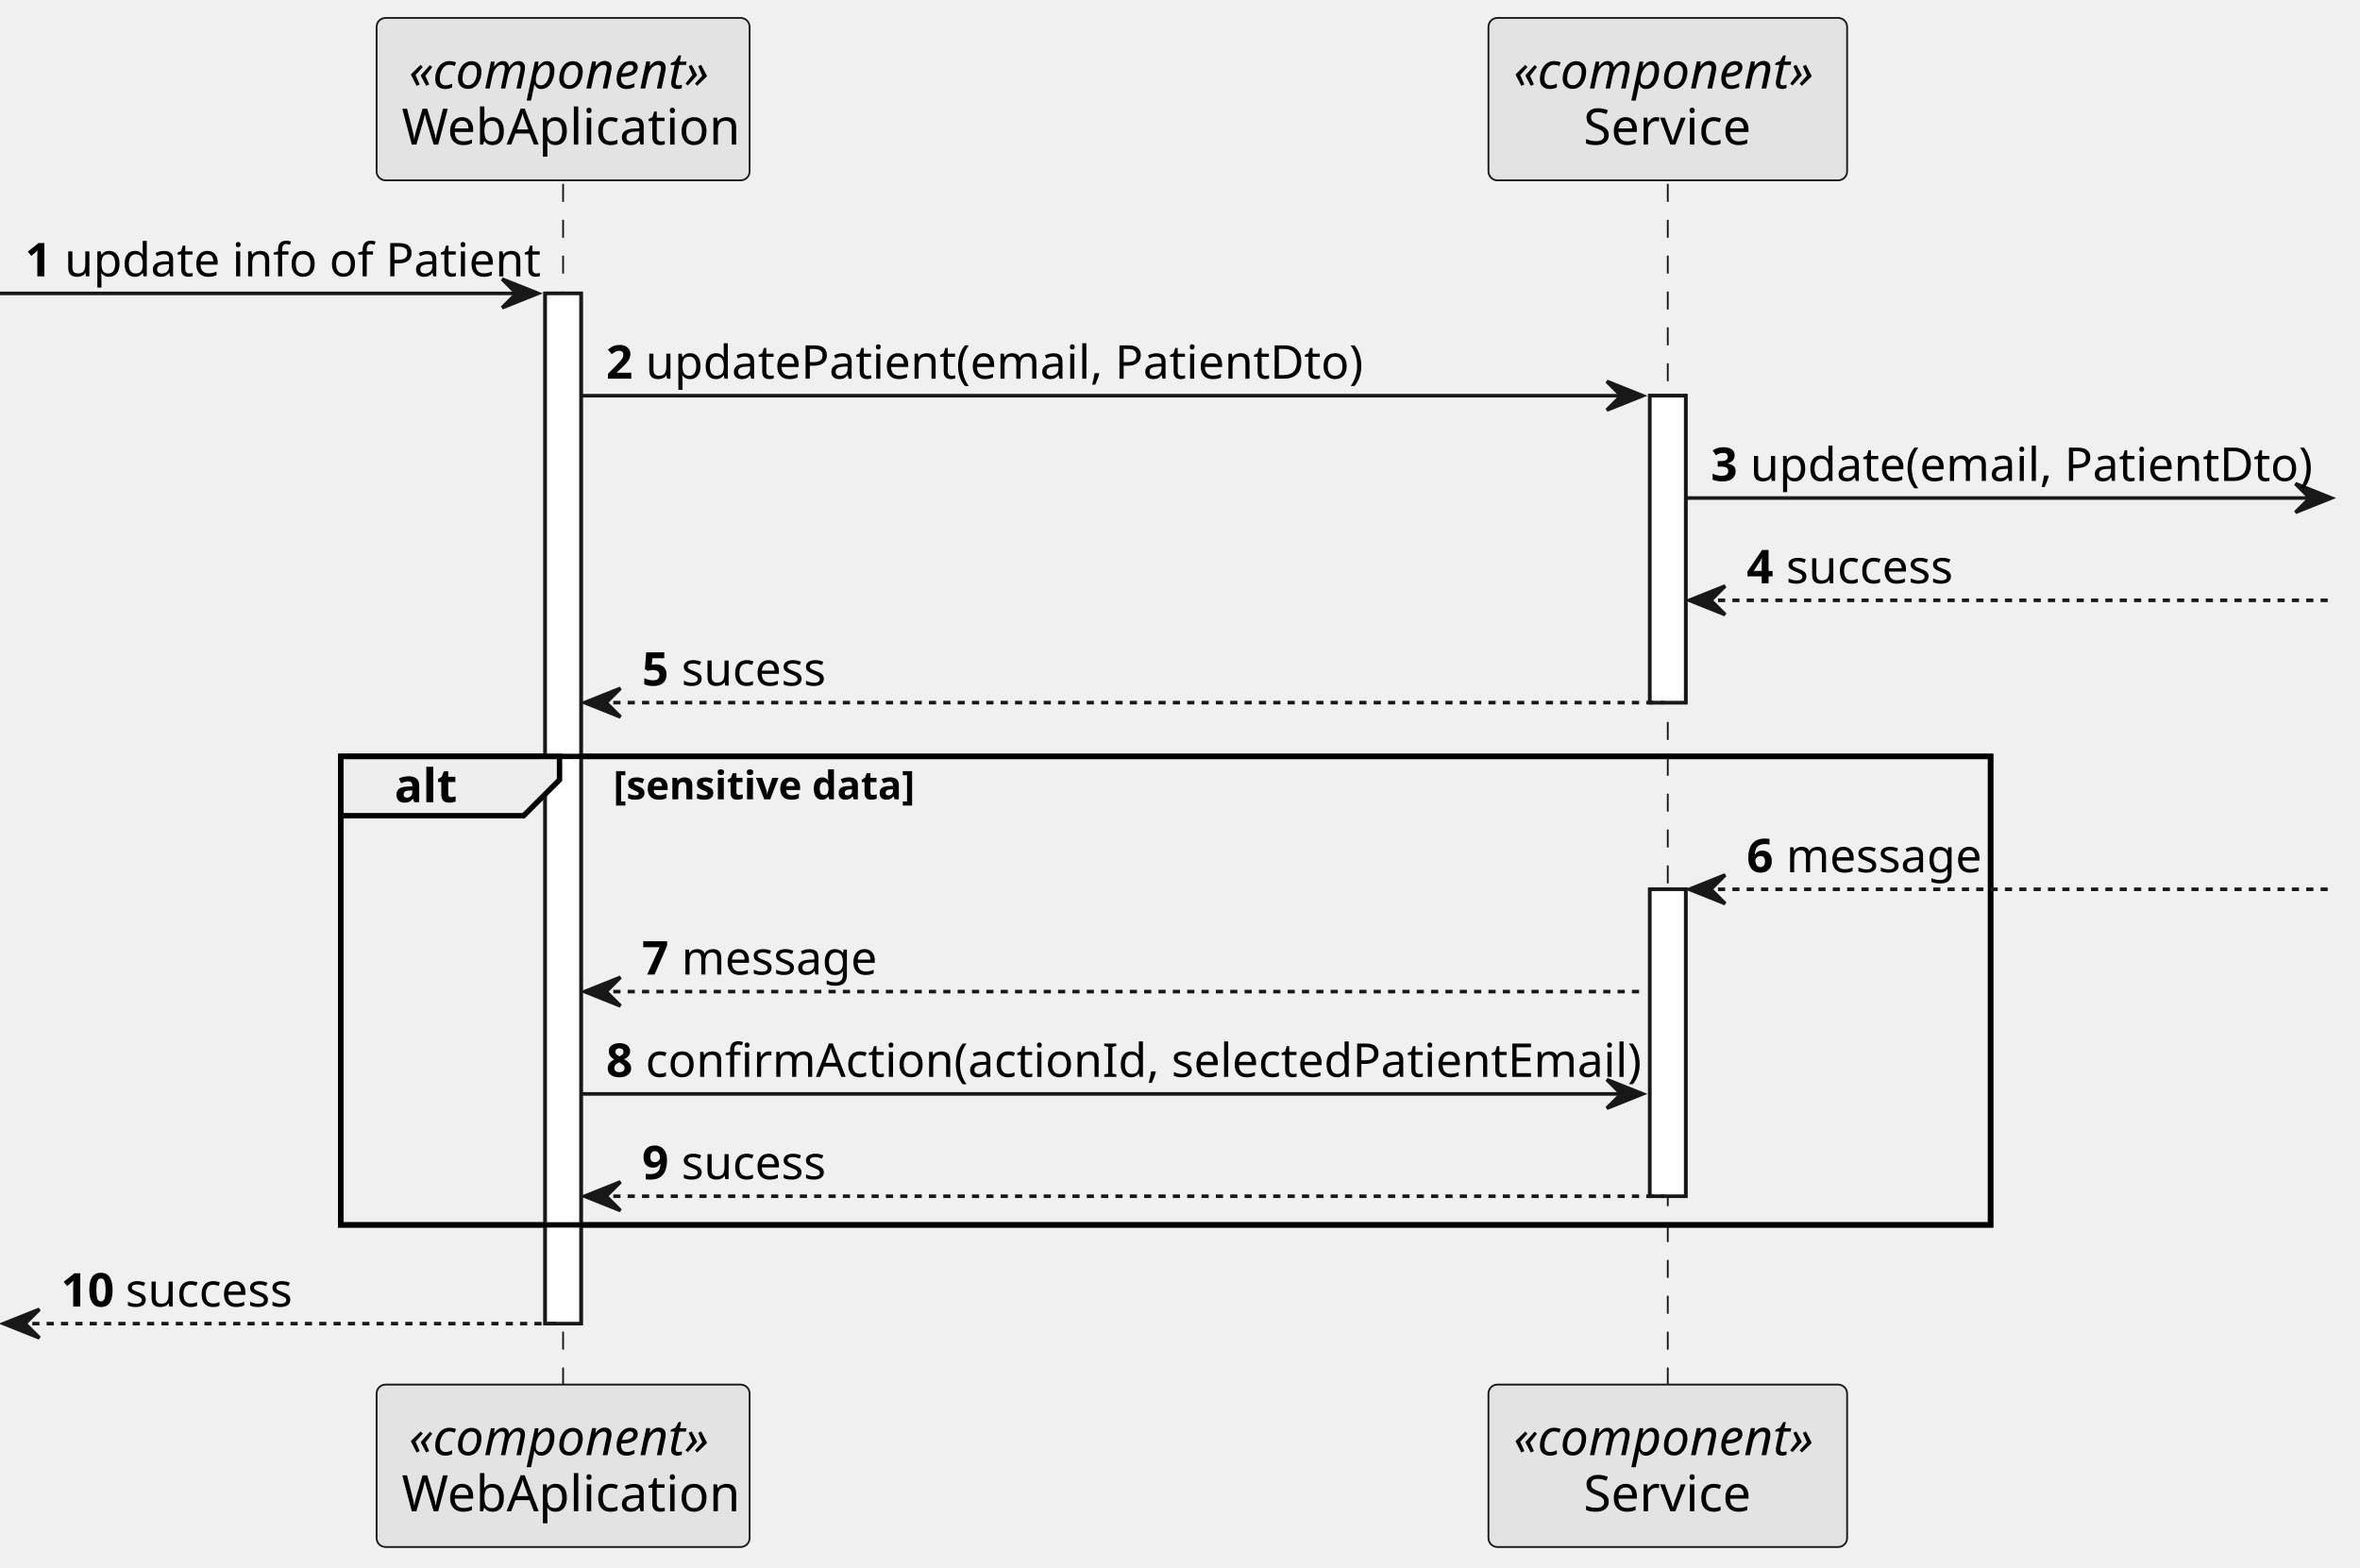
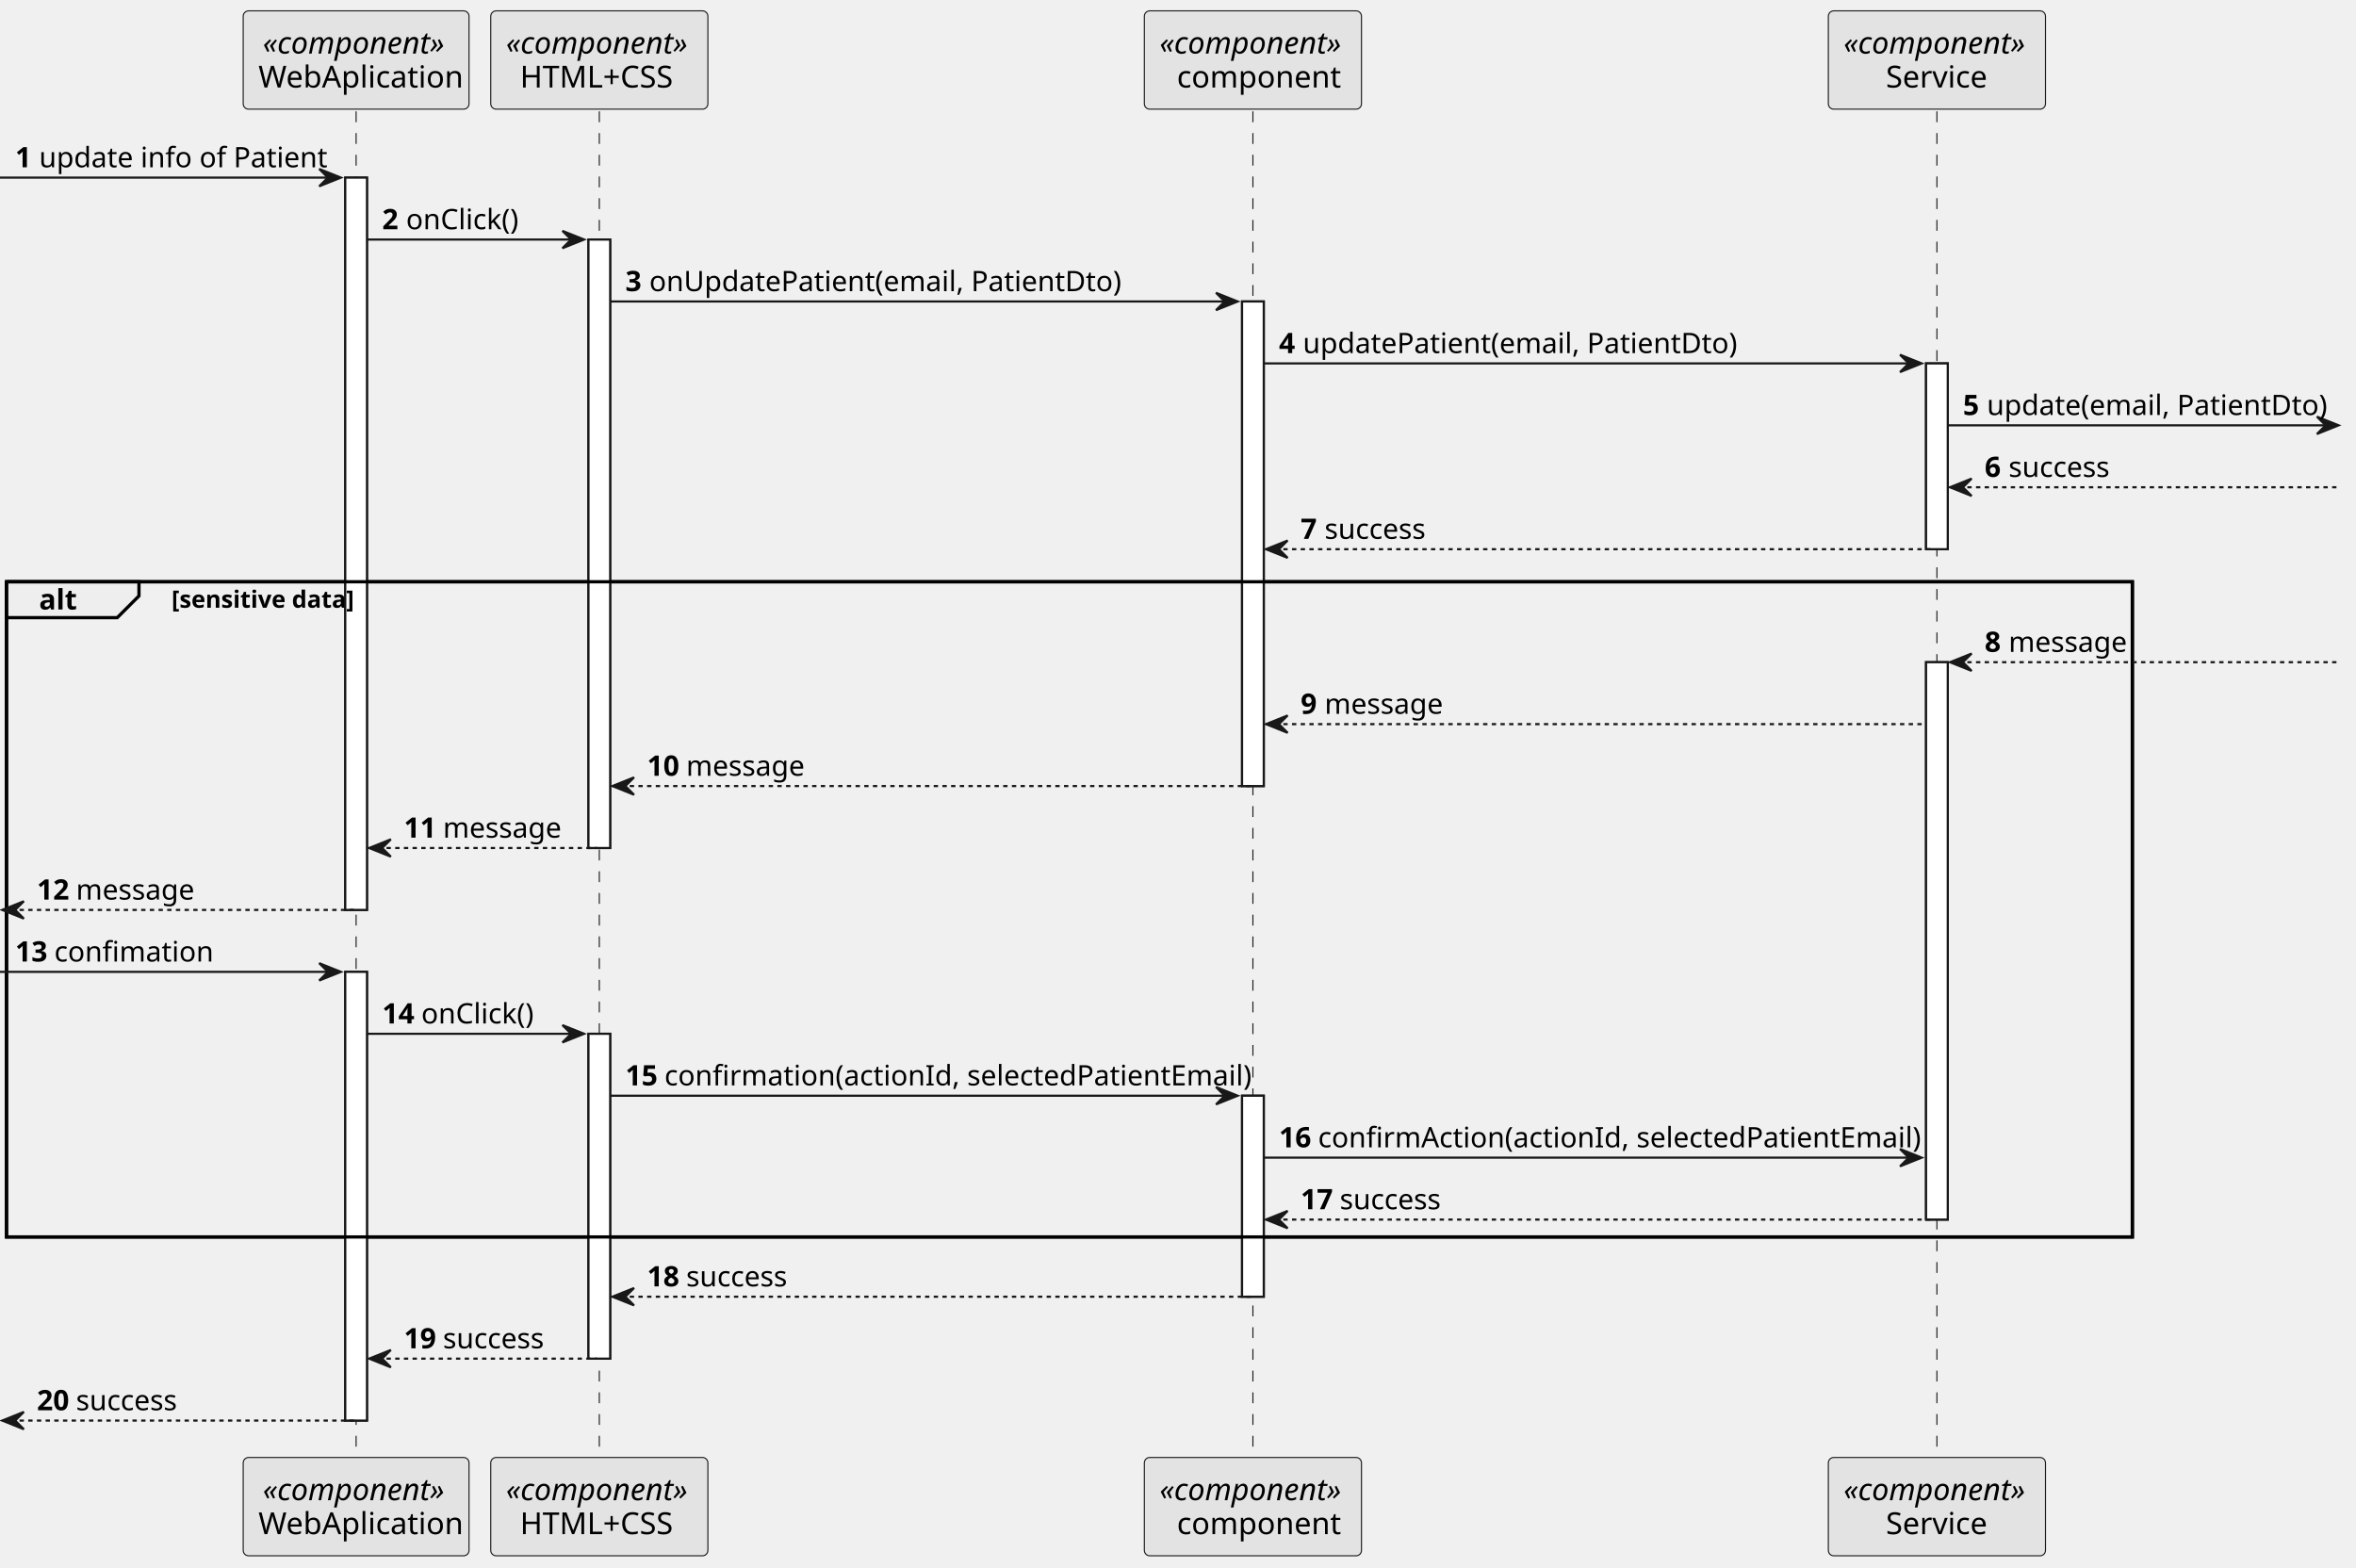
- <svg xmlns="http://www.w3.org/2000/svg" contentStyleType="text/css" height="437px" preserveAspectRatio="none" style="width:658px;height:437px;background:#FFFFFF;" version="1.1" viewBox="0 0 658 437" width="658px" zoomAndPan="magnify">
+ <svg xmlns="http://www.w3.org/2000/svg" contentStyleType="text/css" height="722px" preserveAspectRatio="none" style="width:1085px;height:722px;background:#FFFFFF;" version="1.1" viewBox="0 0 1085 722" width="1085px" zoomAndPan="magnify">
  <defs />
  <g>
-     <rect fill="#FFFFFF" height="287.234" style="stroke:#181818;stroke-width:1.0;" width="10" x="152" y="81.805" />
-     <rect fill="#FFFFFF" height="85.57" style="stroke:#181818;stroke-width:1.0;" width="10" x="460" y="110.328" />
-     <rect fill="#FFFFFF" height="85.57" style="stroke:#181818;stroke-width:1.0;" width="10" x="460" y="247.945" />
-     <rect fill="none" height="130.617" style="stroke:#000000;stroke-width:1.5;" width="460" x="95" y="210.898" />
-     <line style="stroke:#181818;stroke-width:0.5;stroke-dasharray:5.0,5.0;" x1="157" x2="157" y1="51.281" y2="387.039" />
-     <line style="stroke:#181818;stroke-width:0.5;stroke-dasharray:5.0,5.0;" x1="465" x2="465" y1="51.281" y2="387.039" />
-     <rect fill="#E3E3E3" height="45.281" rx="2.5" ry="2.5" style="stroke:#181818;stroke-width:0.5;" width="104" x="105" y="5" />
-     <text fill="#000000" font-family="sans-serif" font-size="14" font-style="italic" lengthAdjust="spacing" textLength="86" x="114" y="24.674">«component»</text>
-     <text fill="#000000" font-family="sans-serif" font-size="14" lengthAdjust="spacing" textLength="90" x="112" y="40.315">WebAplication</text>
-     <rect fill="#E3E3E3" height="45.281" rx="2.5" ry="2.5" style="stroke:#181818;stroke-width:0.5;" width="104" x="105" y="386.039" />
-     <text fill="#000000" font-family="sans-serif" font-size="14" font-style="italic" lengthAdjust="spacing" textLength="86" x="114" y="405.713">«component»</text>
-     <text fill="#000000" font-family="sans-serif" font-size="14" lengthAdjust="spacing" textLength="90" x="112" y="421.353">WebAplication</text>
-     <rect fill="#E3E3E3" height="45.281" rx="2.5" ry="2.5" style="stroke:#181818;stroke-width:0.5;" width="100" x="415" y="5" />
-     <text fill="#000000" font-family="sans-serif" font-size="14" font-style="italic" lengthAdjust="spacing" textLength="86" x="422" y="24.674">«component»</text>
-     <text fill="#000000" font-family="sans-serif" font-size="14" lengthAdjust="spacing" textLength="47" x="441.5" y="40.315">Service</text>
-     <rect fill="#E3E3E3" height="45.281" rx="2.5" ry="2.5" style="stroke:#181818;stroke-width:0.5;" width="100" x="415" y="386.039" />
-     <text fill="#000000" font-family="sans-serif" font-size="14" font-style="italic" lengthAdjust="spacing" textLength="86" x="422" y="405.713">«component»</text>
-     <text fill="#000000" font-family="sans-serif" font-size="14" lengthAdjust="spacing" textLength="47" x="441.5" y="421.353">Service</text>
-     <rect fill="#FFFFFF" height="287.234" style="stroke:#181818;stroke-width:1.0;" width="10" x="152" y="81.805" />
-     <rect fill="#FFFFFF" height="85.57" style="stroke:#181818;stroke-width:1.0;" width="10" x="460" y="110.328" />
-     <rect fill="#FFFFFF" height="85.57" style="stroke:#181818;stroke-width:1.0;" width="10" x="460" y="247.945" />
-     <polygon fill="#181818" points="140,77.805,150,81.805,140,85.805,144,81.805" style="stroke:#181818;stroke-width:1.0;" />
-     <line style="stroke:#181818;stroke-width:1.0;" x1="0" x2="146" y1="81.805" y2="81.805" />
+     <rect fill="#FFFFFF" height="337.281" style="stroke:#181818;stroke-width:1.0;" width="10" x="159" y="81.805" />
+     <rect fill="#FFFFFF" height="206.664" style="stroke:#181818;stroke-width:1.0;" width="10" x="159" y="447.609" />
+     <rect fill="#FFFFFF" height="280.234" style="stroke:#181818;stroke-width:1.0;" width="10" x="271" y="110.328" />
+     <rect fill="#FFFFFF" height="149.617" style="stroke:#181818;stroke-width:1.0;" width="10" x="271" y="476.133" />
+     <rect fill="#FFFFFF" height="223.188" style="stroke:#181818;stroke-width:1.0;" width="10" x="572" y="138.852" />
+     <rect fill="#FFFFFF" height="92.57" style="stroke:#181818;stroke-width:1.0;" width="10" x="572" y="504.656" />
+     <rect fill="#FFFFFF" height="85.57" style="stroke:#181818;stroke-width:1.0;" width="10" x="887" y="167.375" />
+     <rect fill="#FFFFFF" height="256.711" style="stroke:#181818;stroke-width:1.0;" width="10" x="887" y="304.992" />
+     <rect fill="none" height="301.758" style="stroke:#000000;stroke-width:1.5;" width="979" x="3" y="267.945" />
+     <line style="stroke:#181818;stroke-width:0.5;stroke-dasharray:5.0,5.0;" x1="164" x2="164" y1="51.281" y2="672.273" />
+     <line style="stroke:#181818;stroke-width:0.5;stroke-dasharray:5.0,5.0;" x1="276" x2="276" y1="51.281" y2="672.273" />
+     <line style="stroke:#181818;stroke-width:0.5;stroke-dasharray:5.0,5.0;" x1="577" x2="577" y1="51.281" y2="672.273" />
+     <line style="stroke:#181818;stroke-width:0.5;stroke-dasharray:5.0,5.0;" x1="892" x2="892" y1="51.281" y2="672.273" />
+     <rect fill="#E3E3E3" height="45.281" rx="2.5" ry="2.5" style="stroke:#181818;stroke-width:0.5;" width="104" x="112" y="5" />
+     <text fill="#000000" font-family="sans-serif" font-size="14" font-style="italic" lengthAdjust="spacing" textLength="86" x="121" y="24.674">«component»</text>
+     <text fill="#000000" font-family="sans-serif" font-size="14" lengthAdjust="spacing" textLength="90" x="119" y="40.315">WebAplication</text>
+     <rect fill="#E3E3E3" height="45.281" rx="2.5" ry="2.5" style="stroke:#181818;stroke-width:0.5;" width="104" x="112" y="671.273" />
+     <text fill="#000000" font-family="sans-serif" font-size="14" font-style="italic" lengthAdjust="spacing" textLength="86" x="121" y="690.947">«component»</text>
+     <text fill="#000000" font-family="sans-serif" font-size="14" lengthAdjust="spacing" textLength="90" x="119" y="706.588">WebAplication</text>
+     <rect fill="#E3E3E3" height="45.281" rx="2.5" ry="2.5" style="stroke:#181818;stroke-width:0.5;" width="100" x="226" y="5" />
+     <text fill="#000000" font-family="sans-serif" font-size="14" font-style="italic" lengthAdjust="spacing" textLength="86" x="233" y="24.674">«component»</text>
+     <text fill="#000000" font-family="sans-serif" font-size="14" lengthAdjust="spacing" textLength="73" x="239.5" y="40.315">HTML+CSS</text>
+     <rect fill="#E3E3E3" height="45.281" rx="2.5" ry="2.5" style="stroke:#181818;stroke-width:0.5;" width="100" x="226" y="671.273" />
+     <text fill="#000000" font-family="sans-serif" font-size="14" font-style="italic" lengthAdjust="spacing" textLength="86" x="233" y="690.947">«component»</text>
+     <text fill="#000000" font-family="sans-serif" font-size="14" lengthAdjust="spacing" textLength="73" x="239.5" y="706.588">HTML+CSS</text>
+     <rect fill="#E3E3E3" height="45.281" rx="2.5" ry="2.5" style="stroke:#181818;stroke-width:0.5;" width="100" x="527" y="5" />
+     <text fill="#000000" font-family="sans-serif" font-size="14" font-style="italic" lengthAdjust="spacing" textLength="86" x="534" y="24.674">«component»</text>
+     <text fill="#000000" font-family="sans-serif" font-size="14" lengthAdjust="spacing" textLength="70" x="542" y="40.315">component</text>
+     <rect fill="#E3E3E3" height="45.281" rx="2.5" ry="2.5" style="stroke:#181818;stroke-width:0.5;" width="100" x="527" y="671.273" />
+     <text fill="#000000" font-family="sans-serif" font-size="14" font-style="italic" lengthAdjust="spacing" textLength="86" x="534" y="690.947">«component»</text>
+     <text fill="#000000" font-family="sans-serif" font-size="14" lengthAdjust="spacing" textLength="70" x="542" y="706.588">component</text>
+     <rect fill="#E3E3E3" height="45.281" rx="2.5" ry="2.5" style="stroke:#181818;stroke-width:0.5;" width="100" x="842" y="5" />
+     <text fill="#000000" font-family="sans-serif" font-size="14" font-style="italic" lengthAdjust="spacing" textLength="86" x="849" y="24.674">«component»</text>
+     <text fill="#000000" font-family="sans-serif" font-size="14" lengthAdjust="spacing" textLength="47" x="868.5" y="40.315">Service</text>
+     <rect fill="#E3E3E3" height="45.281" rx="2.5" ry="2.5" style="stroke:#181818;stroke-width:0.5;" width="100" x="842" y="671.273" />
+     <text fill="#000000" font-family="sans-serif" font-size="14" font-style="italic" lengthAdjust="spacing" textLength="86" x="849" y="690.947">«component»</text>
+     <text fill="#000000" font-family="sans-serif" font-size="14" lengthAdjust="spacing" textLength="47" x="868.5" y="706.588">Service</text>
+     <rect fill="#FFFFFF" height="337.281" style="stroke:#181818;stroke-width:1.0;" width="10" x="159" y="81.805" />
+     <rect fill="#FFFFFF" height="206.664" style="stroke:#181818;stroke-width:1.0;" width="10" x="159" y="447.609" />
+     <rect fill="#FFFFFF" height="280.234" style="stroke:#181818;stroke-width:1.0;" width="10" x="271" y="110.328" />
+     <rect fill="#FFFFFF" height="149.617" style="stroke:#181818;stroke-width:1.0;" width="10" x="271" y="476.133" />
+     <rect fill="#FFFFFF" height="223.188" style="stroke:#181818;stroke-width:1.0;" width="10" x="572" y="138.852" />
+     <rect fill="#FFFFFF" height="92.57" style="stroke:#181818;stroke-width:1.0;" width="10" x="572" y="504.656" />
+     <rect fill="#FFFFFF" height="85.57" style="stroke:#181818;stroke-width:1.0;" width="10" x="887" y="167.375" />
+     <rect fill="#FFFFFF" height="256.711" style="stroke:#181818;stroke-width:1.0;" width="10" x="887" y="304.992" />
+     <polygon fill="#181818" points="147,77.805,157,81.805,147,85.805,151,81.805" style="stroke:#181818;stroke-width:1.0;" />
+     <line style="stroke:#181818;stroke-width:1.0;" x1="0" x2="153" y1="81.805" y2="81.805" />
    <text fill="#000000" font-family="sans-serif" font-size="13" font-weight="bold" lengthAdjust="spacing" textLength="7" x="7" y="77.05">1</text>
    <text fill="#000000" font-family="sans-serif" font-size="13" lengthAdjust="spacing" textLength="122" x="18" y="77.05">update info of Patient</text>
-     <polygon fill="#181818" points="448,106.328,458,110.328,448,114.328,452,110.328" style="stroke:#181818;stroke-width:1.0;" />
-     <line style="stroke:#181818;stroke-width:1.0;" x1="162" x2="454" y1="110.328" y2="110.328" />
-     <text fill="#000000" font-family="sans-serif" font-size="13" font-weight="bold" lengthAdjust="spacing" textLength="7" x="169" y="105.573">2</text>
-     <text fill="#000000" font-family="sans-serif" font-size="13" lengthAdjust="spacing" textLength="188" x="180" y="105.573">updatePatient(email, PatientDto)</text>
-     <polygon fill="#181818" points="640,134.852,650,138.852,640,142.852,644,138.852" style="stroke:#181818;stroke-width:1.0;" />
-     <line style="stroke:#181818;stroke-width:1.0;" x1="470" x2="646" y1="138.852" y2="138.852" />
-     <text fill="#000000" font-family="sans-serif" font-size="13" font-weight="bold" lengthAdjust="spacing" textLength="7" x="477" y="134.097">3</text>
-     <text fill="#000000" font-family="sans-serif" font-size="13" lengthAdjust="spacing" textLength="147" x="488" y="134.097">update(email, PatientDto)</text>
-     <polygon fill="#181818" points="481,163.375,471,167.375,481,171.375,477,167.375" style="stroke:#181818;stroke-width:1.0;" />
-     <line style="stroke:#181818;stroke-width:1.0;stroke-dasharray:2.0,2.0;" x1="475" x2="651" y1="167.375" y2="167.375" />
-     <text fill="#000000" font-family="sans-serif" font-size="13" font-weight="bold" lengthAdjust="spacing" textLength="7" x="487" y="162.62">4</text>
-     <text fill="#000000" font-family="sans-serif" font-size="13" lengthAdjust="spacing" textLength="49" x="498" y="162.62">success</text>
-     <polygon fill="#181818" points="173,191.898,163,195.898,173,199.898,169,195.898" style="stroke:#181818;stroke-width:1.0;" />
-     <line style="stroke:#181818;stroke-width:1.0;stroke-dasharray:2.0,2.0;" x1="167" x2="464" y1="195.898" y2="195.898" />
-     <text fill="#000000" font-family="sans-serif" font-size="13" font-weight="bold" lengthAdjust="spacing" textLength="7" x="179" y="191.144">5</text>
-     <text fill="#000000" font-family="sans-serif" font-size="13" lengthAdjust="spacing" textLength="42" x="190" y="191.144">sucess</text>
-     <path d="M95,210.898 L156,210.898 L156,217.422 L146,227.422 L95,227.422 L95,210.898 " fill="#EEEEEE" style="stroke:#000000;stroke-width:1.5;" />
-     <rect fill="none" height="130.617" style="stroke:#000000;stroke-width:1.5;" width="460" x="95" y="210.898" />
-     <text fill="#000000" font-family="sans-serif" font-size="13" font-weight="bold" lengthAdjust="spacing" textLength="16" x="110" y="223.667">alt</text>
-     <text fill="#000000" font-family="sans-serif" font-size="11" font-weight="bold" lengthAdjust="spacing" textLength="85" x="171" y="222.856">[sensitive data]</text>
-     <polygon fill="#181818" points="481,243.945,471,247.945,481,251.945,477,247.945" style="stroke:#181818;stroke-width:1.0;" />
-     <line style="stroke:#181818;stroke-width:1.0;stroke-dasharray:2.0,2.0;" x1="475" x2="651" y1="247.945" y2="247.945" />
-     <text fill="#000000" font-family="sans-serif" font-size="13" font-weight="bold" lengthAdjust="spacing" textLength="7" x="487" y="243.19">6</text>
-     <text fill="#000000" font-family="sans-serif" font-size="13" lengthAdjust="spacing" textLength="53" x="498" y="243.19">message</text>
-     <polygon fill="#181818" points="173,272.469,163,276.469,173,280.469,169,276.469" style="stroke:#181818;stroke-width:1.0;" />
-     <line style="stroke:#181818;stroke-width:1.0;stroke-dasharray:2.0,2.0;" x1="167" x2="459" y1="276.469" y2="276.469" />
-     <text fill="#000000" font-family="sans-serif" font-size="13" font-weight="bold" lengthAdjust="spacing" textLength="7" x="179" y="271.714">7</text>
-     <text fill="#000000" font-family="sans-serif" font-size="13" lengthAdjust="spacing" textLength="53" x="190" y="271.714">message</text>
-     <polygon fill="#181818" points="448,300.992,458,304.992,448,308.992,452,304.992" style="stroke:#181818;stroke-width:1.0;" />
-     <line style="stroke:#181818;stroke-width:1.0;" x1="162" x2="454" y1="304.992" y2="304.992" />
-     <text fill="#000000" font-family="sans-serif" font-size="13" font-weight="bold" lengthAdjust="spacing" textLength="7" x="169" y="300.237">8</text>
-     <text fill="#000000" font-family="sans-serif" font-size="13" lengthAdjust="spacing" textLength="263" x="180" y="300.237">confirmAction(actionId, selectedPatientEmail)</text>
-     <polygon fill="#181818" points="173,329.516,163,333.516,173,337.516,169,333.516" style="stroke:#181818;stroke-width:1.0;" />
-     <line style="stroke:#181818;stroke-width:1.0;stroke-dasharray:2.0,2.0;" x1="167" x2="464" y1="333.516" y2="333.516" />
-     <text fill="#000000" font-family="sans-serif" font-size="13" font-weight="bold" lengthAdjust="spacing" textLength="7" x="179" y="328.761">9</text>
-     <text fill="#000000" font-family="sans-serif" font-size="13" lengthAdjust="spacing" textLength="42" x="190" y="328.761">sucess</text>
-     <polygon fill="#181818" points="11,365.039,1,369.039,11,373.039,7,369.039" style="stroke:#181818;stroke-width:1.0;" />
-     <line style="stroke:#181818;stroke-width:1.0;stroke-dasharray:2.0,2.0;" x1="5" x2="156" y1="369.039" y2="369.039" />
-     <text fill="#000000" font-family="sans-serif" font-size="13" font-weight="bold" lengthAdjust="spacing" textLength="14" x="17" y="364.284">10</text>
-     <text fill="#000000" font-family="sans-serif" font-size="13" lengthAdjust="spacing" textLength="49" x="35" y="364.284">success</text>
+     <polygon fill="#181818" points="259,106.328,269,110.328,259,114.328,263,110.328" style="stroke:#181818;stroke-width:1.0;" />
+     <line style="stroke:#181818;stroke-width:1.0;" x1="169" x2="265" y1="110.328" y2="110.328" />
+     <text fill="#000000" font-family="sans-serif" font-size="13" font-weight="bold" lengthAdjust="spacing" textLength="7" x="176" y="105.573">2</text>
+     <text fill="#000000" font-family="sans-serif" font-size="13" lengthAdjust="spacing" textLength="51" x="187" y="105.573">onClick()</text>
+     <polygon fill="#181818" points="560,134.852,570,138.852,560,142.852,564,138.852" style="stroke:#181818;stroke-width:1.0;" />
+     <line style="stroke:#181818;stroke-width:1.0;" x1="281" x2="566" y1="138.852" y2="138.852" />
+     <text fill="#000000" font-family="sans-serif" font-size="13" font-weight="bold" lengthAdjust="spacing" textLength="7" x="288" y="134.097">3</text>
+     <text fill="#000000" font-family="sans-serif" font-size="13" lengthAdjust="spacing" textLength="204" x="299" y="134.097">onUpdatePatient(email, PatientDto)</text>
+     <polygon fill="#181818" points="875,163.375,885,167.375,875,171.375,879,167.375" style="stroke:#181818;stroke-width:1.0;" />
+     <line style="stroke:#181818;stroke-width:1.0;" x1="582" x2="881" y1="167.375" y2="167.375" />
+     <text fill="#000000" font-family="sans-serif" font-size="13" font-weight="bold" lengthAdjust="spacing" textLength="7" x="589" y="162.62">4</text>
+     <text fill="#000000" font-family="sans-serif" font-size="13" lengthAdjust="spacing" textLength="188" x="600" y="162.62">updatePatient(email, PatientDto)</text>
+     <polygon fill="#181818" points="1067,191.898,1077,195.898,1067,199.898,1071,195.898" style="stroke:#181818;stroke-width:1.0;" />
+     <line style="stroke:#181818;stroke-width:1.0;" x1="897" x2="1073" y1="195.898" y2="195.898" />
+     <text fill="#000000" font-family="sans-serif" font-size="13" font-weight="bold" lengthAdjust="spacing" textLength="7" x="904" y="191.144">5</text>
+     <text fill="#000000" font-family="sans-serif" font-size="13" lengthAdjust="spacing" textLength="147" x="915" y="191.144">update(email, PatientDto)</text>
+     <polygon fill="#181818" points="908,220.422,898,224.422,908,228.422,904,224.422" style="stroke:#181818;stroke-width:1.0;" />
+     <line style="stroke:#181818;stroke-width:1.0;stroke-dasharray:2.0,2.0;" x1="902" x2="1078" y1="224.422" y2="224.422" />
+     <text fill="#000000" font-family="sans-serif" font-size="13" font-weight="bold" lengthAdjust="spacing" textLength="7" x="914" y="219.667">6</text>
+     <text fill="#000000" font-family="sans-serif" font-size="13" lengthAdjust="spacing" textLength="49" x="925" y="219.667">success</text>
+     <polygon fill="#181818" points="593,248.945,583,252.945,593,256.945,589,252.945" style="stroke:#181818;stroke-width:1.0;" />
+     <line style="stroke:#181818;stroke-width:1.0;stroke-dasharray:2.0,2.0;" x1="587" x2="891" y1="252.945" y2="252.945" />
+     <text fill="#000000" font-family="sans-serif" font-size="13" font-weight="bold" lengthAdjust="spacing" textLength="7" x="599" y="248.19">7</text>
+     <text fill="#000000" font-family="sans-serif" font-size="13" lengthAdjust="spacing" textLength="49" x="610" y="248.19">success</text>
+     <path d="M3,267.945 L64,267.945 L64,274.469 L54,284.469 L3,284.469 L3,267.945 " fill="#EEEEEE" style="stroke:#000000;stroke-width:1.5;" />
+     <rect fill="none" height="301.758" style="stroke:#000000;stroke-width:1.5;" width="979" x="3" y="267.945" />
+     <text fill="#000000" font-family="sans-serif" font-size="13" font-weight="bold" lengthAdjust="spacing" textLength="16" x="18" y="280.714">alt</text>
+     <text fill="#000000" font-family="sans-serif" font-size="11" font-weight="bold" lengthAdjust="spacing" textLength="85" x="79" y="279.903">[sensitive data]</text>
+     <polygon fill="#181818" points="908,300.992,898,304.992,908,308.992,904,304.992" style="stroke:#181818;stroke-width:1.0;" />
+     <line style="stroke:#181818;stroke-width:1.0;stroke-dasharray:2.0,2.0;" x1="902" x2="1078" y1="304.992" y2="304.992" />
+     <text fill="#000000" font-family="sans-serif" font-size="13" font-weight="bold" lengthAdjust="spacing" textLength="7" x="914" y="300.237">8</text>
+     <text fill="#000000" font-family="sans-serif" font-size="13" lengthAdjust="spacing" textLength="53" x="925" y="300.237">message</text>
+     <polygon fill="#181818" points="593,329.516,583,333.516,593,337.516,589,333.516" style="stroke:#181818;stroke-width:1.0;" />
+     <line style="stroke:#181818;stroke-width:1.0;stroke-dasharray:2.0,2.0;" x1="587" x2="886" y1="333.516" y2="333.516" />
+     <text fill="#000000" font-family="sans-serif" font-size="13" font-weight="bold" lengthAdjust="spacing" textLength="7" x="599" y="328.761">9</text>
+     <text fill="#000000" font-family="sans-serif" font-size="13" lengthAdjust="spacing" textLength="53" x="610" y="328.761">message</text>
+     <polygon fill="#181818" points="292,358.039,282,362.039,292,366.039,288,362.039" style="stroke:#181818;stroke-width:1.0;" />
+     <line style="stroke:#181818;stroke-width:1.0;stroke-dasharray:2.0,2.0;" x1="286" x2="576" y1="362.039" y2="362.039" />
+     <text fill="#000000" font-family="sans-serif" font-size="13" font-weight="bold" lengthAdjust="spacing" textLength="14" x="298" y="357.284">10</text>
+     <text fill="#000000" font-family="sans-serif" font-size="13" lengthAdjust="spacing" textLength="53" x="316" y="357.284">message</text>
+     <polygon fill="#181818" points="180,386.562,170,390.562,180,394.562,176,390.562" style="stroke:#181818;stroke-width:1.0;" />
+     <line style="stroke:#181818;stroke-width:1.0;stroke-dasharray:2.0,2.0;" x1="174" x2="275" y1="390.562" y2="390.562" />
+     <text fill="#000000" font-family="sans-serif" font-size="13" font-weight="bold" lengthAdjust="spacing" textLength="14" x="186" y="385.808">11</text>
+     <text fill="#000000" font-family="sans-serif" font-size="13" lengthAdjust="spacing" textLength="53" x="204" y="385.808">message</text>
+     <polygon fill="#181818" points="11,415.086,1,419.086,11,423.086,7,419.086" style="stroke:#181818;stroke-width:1.0;" />
+     <line style="stroke:#181818;stroke-width:1.0;stroke-dasharray:2.0,2.0;" x1="5" x2="163" y1="419.086" y2="419.086" />
+     <text fill="#000000" font-family="sans-serif" font-size="13" font-weight="bold" lengthAdjust="spacing" textLength="14" x="17" y="414.331">12</text>
+     <text fill="#000000" font-family="sans-serif" font-size="13" lengthAdjust="spacing" textLength="53" x="35" y="414.331">message</text>
+     <polygon fill="#181818" points="147,443.609,157,447.609,147,451.609,151,447.609" style="stroke:#181818;stroke-width:1.0;" />
+     <line style="stroke:#181818;stroke-width:1.0;" x1="0" x2="153" y1="447.609" y2="447.609" />
+     <text fill="#000000" font-family="sans-serif" font-size="13" font-weight="bold" lengthAdjust="spacing" textLength="14" x="7" y="442.854">13</text>
+     <text fill="#000000" font-family="sans-serif" font-size="13" lengthAdjust="spacing" textLength="66" x="25" y="442.854">confimation</text>
+     <polygon fill="#181818" points="259,472.133,269,476.133,259,480.133,263,476.133" style="stroke:#181818;stroke-width:1.0;" />
+     <line style="stroke:#181818;stroke-width:1.0;" x1="169" x2="265" y1="476.133" y2="476.133" />
+     <text fill="#000000" font-family="sans-serif" font-size="13" font-weight="bold" lengthAdjust="spacing" textLength="14" x="176" y="471.378">14</text>
+     <text fill="#000000" font-family="sans-serif" font-size="13" lengthAdjust="spacing" textLength="51" x="194" y="471.378">onClick()</text>
+     <polygon fill="#181818" points="560,500.656,570,504.656,560,508.656,564,504.656" style="stroke:#181818;stroke-width:1.0;" />
+     <line style="stroke:#181818;stroke-width:1.0;" x1="281" x2="566" y1="504.656" y2="504.656" />
+     <text fill="#000000" font-family="sans-serif" font-size="13" font-weight="bold" lengthAdjust="spacing" textLength="14" x="288" y="499.901">15</text>
+     <text fill="#000000" font-family="sans-serif" font-size="13" lengthAdjust="spacing" textLength="254" x="306" y="499.901">confirmation(actionId, selectedPatientEmail)</text>
+     <polygon fill="#181818" points="875,529.18,885,533.18,875,537.18,879,533.18" style="stroke:#181818;stroke-width:1.0;" />
+     <line style="stroke:#181818;stroke-width:1.0;" x1="582" x2="881" y1="533.18" y2="533.18" />
+     <text fill="#000000" font-family="sans-serif" font-size="13" font-weight="bold" lengthAdjust="spacing" textLength="14" x="589" y="528.425">16</text>
+     <text fill="#000000" font-family="sans-serif" font-size="13" lengthAdjust="spacing" textLength="263" x="607" y="528.425">confirmAction(actionId, selectedPatientEmail)</text>
+     <polygon fill="#181818" points="593,557.703,583,561.703,593,565.703,589,561.703" style="stroke:#181818;stroke-width:1.0;" />
+     <line style="stroke:#181818;stroke-width:1.0;stroke-dasharray:2.0,2.0;" x1="587" x2="891" y1="561.703" y2="561.703" />
+     <text fill="#000000" font-family="sans-serif" font-size="13" font-weight="bold" lengthAdjust="spacing" textLength="14" x="599" y="556.948">17</text>
+     <text fill="#000000" font-family="sans-serif" font-size="13" lengthAdjust="spacing" textLength="49" x="617" y="556.948">success</text>
+     <polygon fill="#181818" points="292,593.227,282,597.227,292,601.227,288,597.227" style="stroke:#181818;stroke-width:1.0;" />
+     <line style="stroke:#181818;stroke-width:1.0;stroke-dasharray:2.0,2.0;" x1="286" x2="576" y1="597.227" y2="597.227" />
+     <text fill="#000000" font-family="sans-serif" font-size="13" font-weight="bold" lengthAdjust="spacing" textLength="14" x="298" y="592.472">18</text>
+     <text fill="#000000" font-family="sans-serif" font-size="13" lengthAdjust="spacing" textLength="49" x="316" y="592.472">success</text>
+     <polygon fill="#181818" points="180,621.75,170,625.75,180,629.75,176,625.75" style="stroke:#181818;stroke-width:1.0;" />
+     <line style="stroke:#181818;stroke-width:1.0;stroke-dasharray:2.0,2.0;" x1="174" x2="275" y1="625.75" y2="625.75" />
+     <text fill="#000000" font-family="sans-serif" font-size="13" font-weight="bold" lengthAdjust="spacing" textLength="14" x="186" y="620.995">19</text>
+     <text fill="#000000" font-family="sans-serif" font-size="13" lengthAdjust="spacing" textLength="49" x="204" y="620.995">success</text>
+     <polygon fill="#181818" points="11,650.273,1,654.273,11,658.273,7,654.273" style="stroke:#181818;stroke-width:1.0;" />
+     <line style="stroke:#181818;stroke-width:1.0;stroke-dasharray:2.0,2.0;" x1="5" x2="163" y1="654.273" y2="654.273" />
+     <text fill="#000000" font-family="sans-serif" font-size="13" font-weight="bold" lengthAdjust="spacing" textLength="14" x="17" y="649.519">20</text>
+     <text fill="#000000" font-family="sans-serif" font-size="13" lengthAdjust="spacing" textLength="49" x="35" y="649.519">success</text>
  </g>
</svg>
